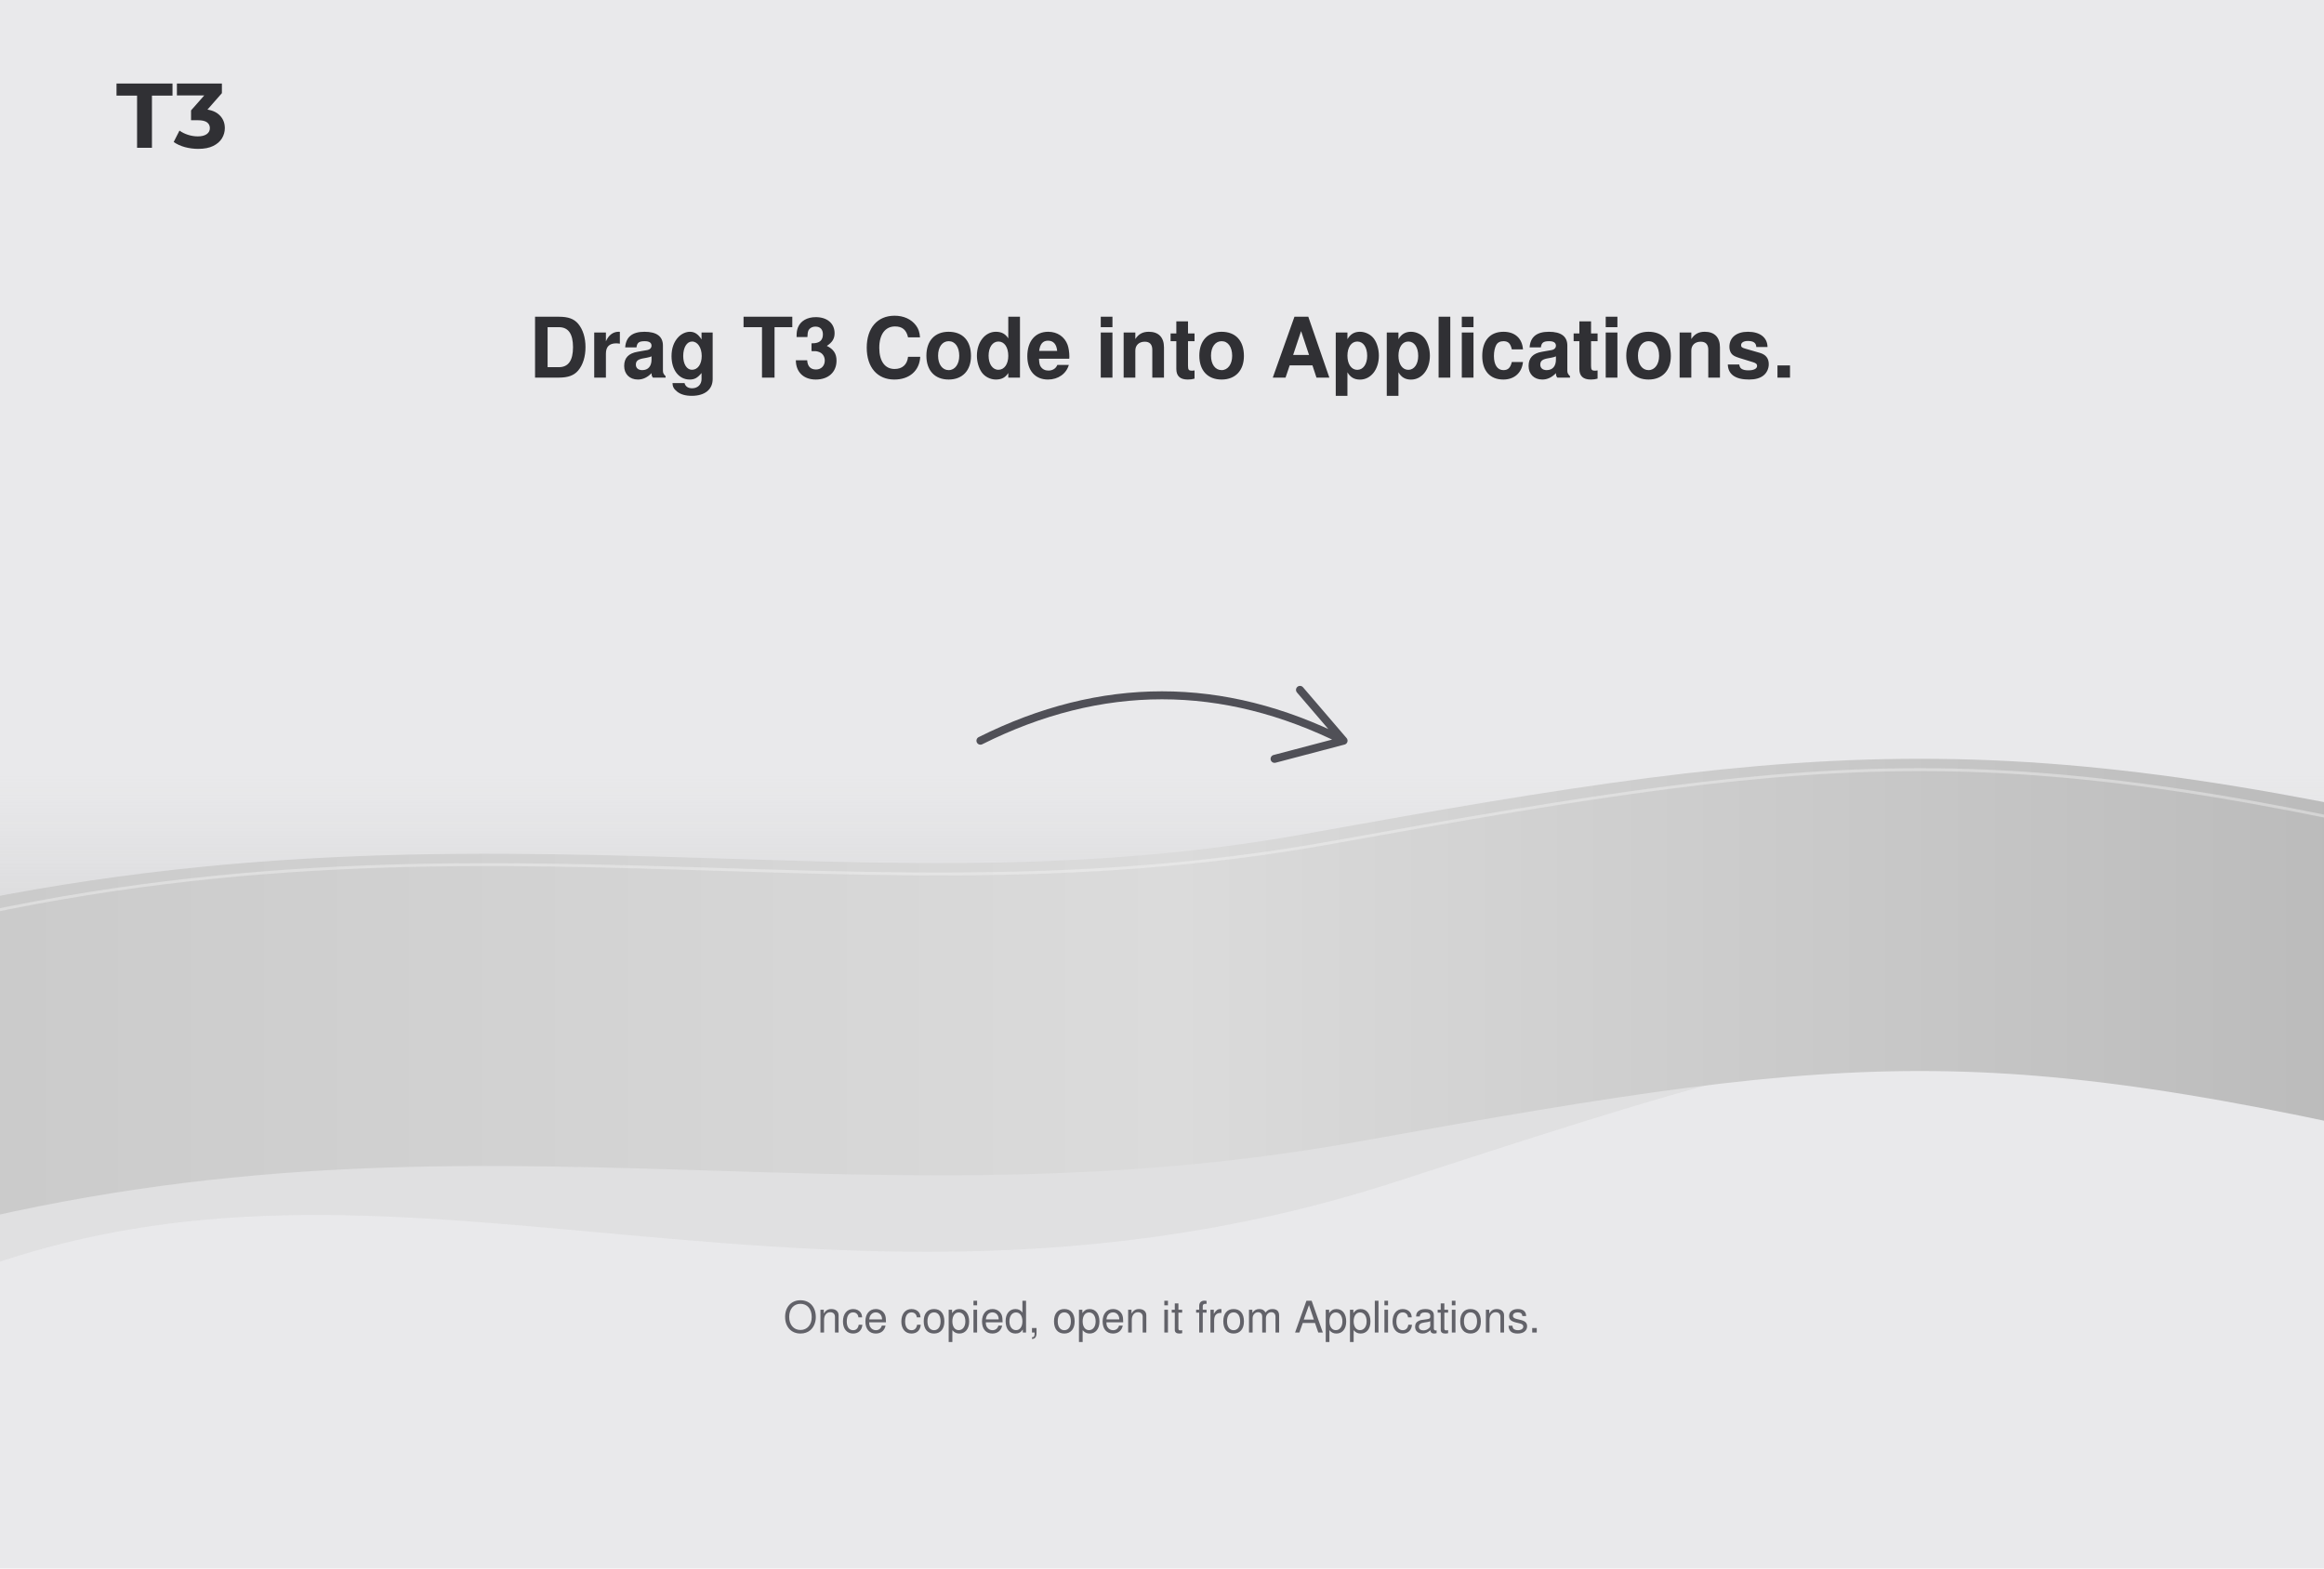
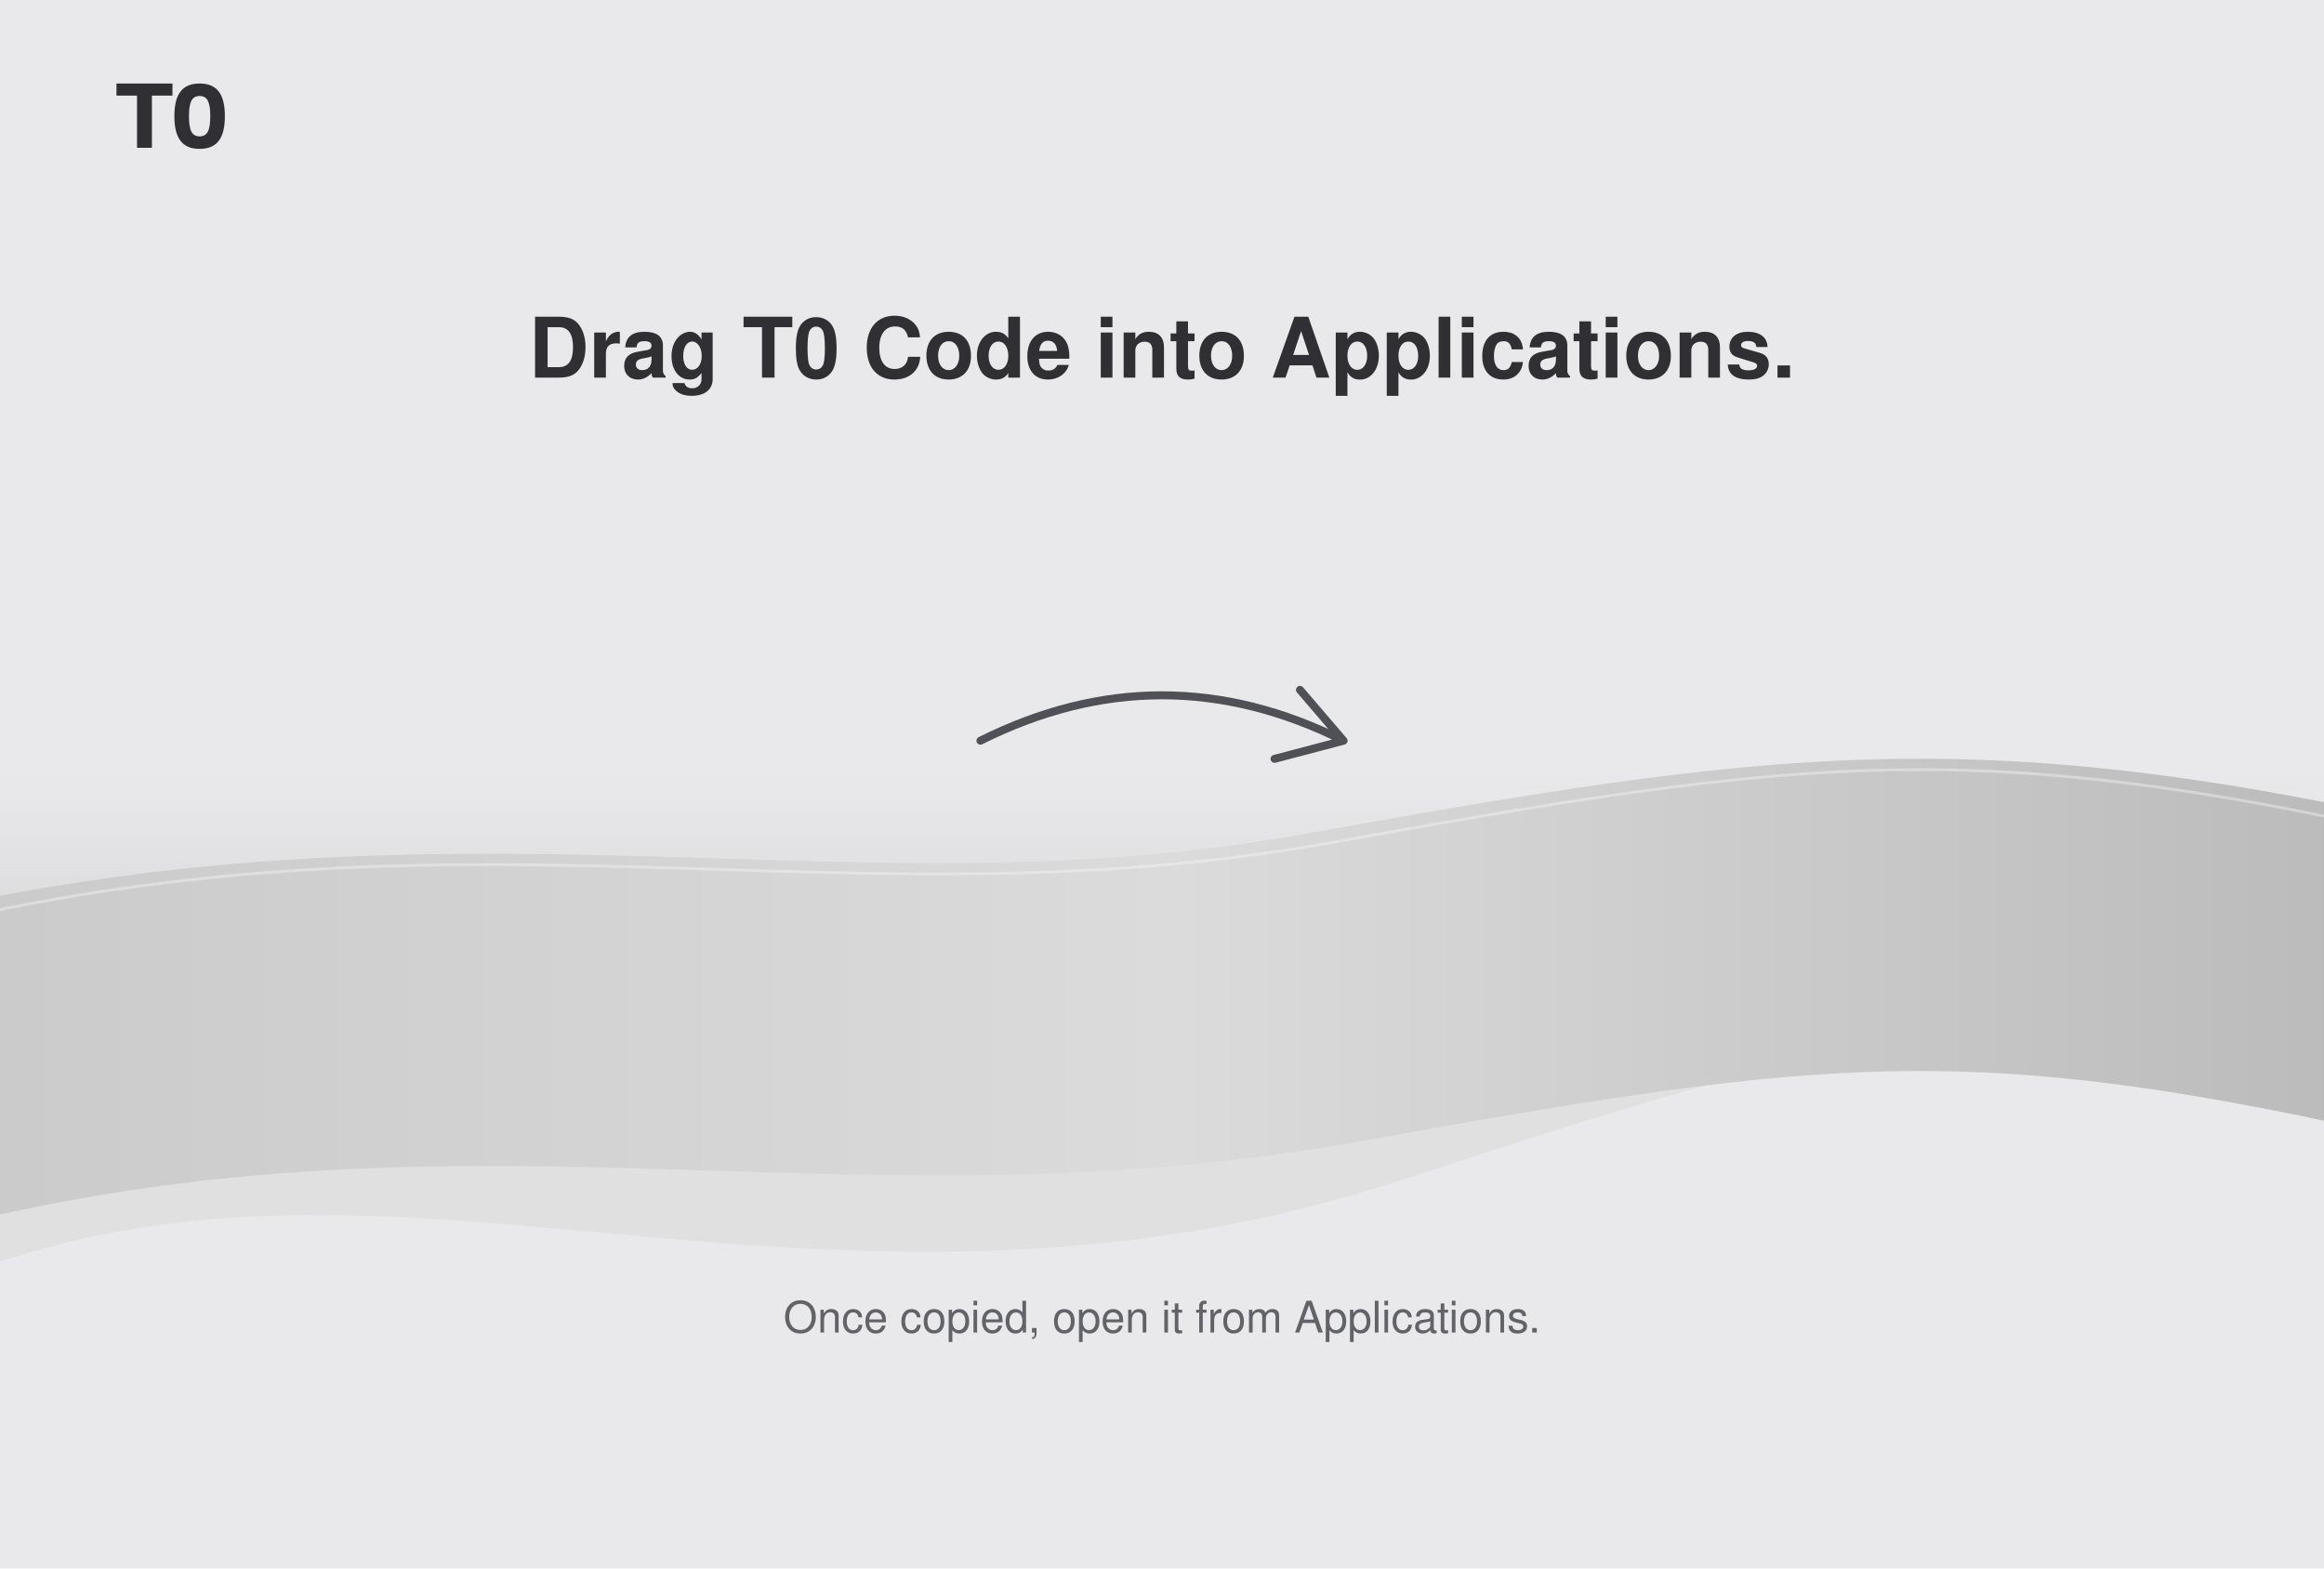
<svg xmlns="http://www.w3.org/2000/svg" width="1280" height="864" viewBox="0 0 640 432">
  <defs>
    <linearGradient id="veil" x1="0" y1="0" x2="0" y2="1">
      <stop stop-color="#B7B7B7" stop-opacity="0" />
      <stop offset=".55" stop-color="#A5A5A5" stop-opacity=".24" />
      <stop offset="1" stop-color="#D1D1D1" stop-opacity=".4" />
    </linearGradient>
    <linearGradient id="silk" x1="0" y1="0" x2="1" y2="0">
      <stop stop-color="#C8C8C8" />
      <stop offset=".5" stop-color="#DBDBDB" />
      <stop offset="1" stop-color="#B5B5B5" />
    </linearGradient>
  </defs>
  <rect width="640" height="432" fill="#E9E9EB" />
  <path d="M-60 293C95 220 214 304 362 256S559 191 707 257" stroke="url(#veil)" stroke-width="146" fill="none" opacity="1" stroke-linecap="round" stroke-linejoin="round" />
  <path d="M-60 306C113 252 223 298 367 272S553 242 707 280" stroke="url(#silk)" stroke-width="86" fill="none" opacity="1" stroke-linecap="round" stroke-linejoin="round" />
  <path d="M-60 266C113 212 223 258 367 232S553 202 707 240" stroke="#F5F5F5" stroke-width="0.8" fill="none" opacity="0.42" stroke-linecap="round" stroke-linejoin="round" />
-   <svg x="32" y="23" width="30" height="18" viewBox="15.531 37 94.394 56.96" fill="#303034">
-     <path d="M33.451 93V47.56H15.531V37H64.331V47.56H46.411V93H33.451ZM86.725 93.96C82.832 93.96 78.965 93.453 75.125 92.44C71.285 91.373 68.032 89.88 65.365 87.96L70.405 78.04C72.539 79.587 75.019 80.813 77.845 81.72C80.672 82.627 83.525 83.08 86.405 83.08C89.659 83.08 92.219 82.44 94.085 81.16C95.952 79.88 96.885 78.12 96.885 75.88C96.885 73.747 96.059 72.067 94.405 70.84C92.752 69.613 90.085 69 86.405 69H80.485V60.44L96.085 42.76L97.525 47.4H68.165V37H107.365V45.4L91.845 63.08L85.285 59.32H89.045C95.925 59.32 101.125 60.867 104.645 63.96C108.165 67.053 109.925 71.027 109.925 75.88C109.925 79.027 109.099 81.987 107.445 84.76C105.792 87.48 103.259 89.693 99.845 91.4C96.432 93.107 92.059 93.96 86.725 93.96Z" />
+   <svg x="32" y="23" width="30" height="18" viewBox="15.531 37 94.469 56.96" fill="#303034">
+     <path fill-rule="evenodd" d="M33.451 93V47.56H15.531V37H64.331V47.56H46.411V93H33.451Z M88 93.96C72.8 93.96 66 84.68 66 65.48S72.8 37 88 37s22 9.28 22 28.48-6.8 28.48-22 28.48Zm0-10.88c7.06 0 9.28-5.88 9.28-17.6s-2.22-17.6-9.28-17.6-9.28 5.88-9.28 17.6 2.22 17.6 9.28 17.6Z" />
  </svg>
-   <text x="320" y="104" fill="#303034" font-family="Helvetica" font-size="23" font-weight="700" text-anchor="middle">Drag T3 Code into Applications.</text>
+   <text x="320" y="104" fill="#303034" font-family="Helvetica" font-size="23" font-weight="700" text-anchor="middle">Drag T0 Code into Applications.</text>
  <path d="M270 204Q320 179 370 204M358 190L370 204L351 209" stroke="#505057" stroke-width="2.2" fill="none" opacity="1" stroke-linecap="round" stroke-linejoin="round" />
  <text x="320" y="367" fill="#626269" font-family="Helvetica" font-size="12" font-weight="400" text-anchor="middle">Once copied, open it from Applications.</text>
</svg>
